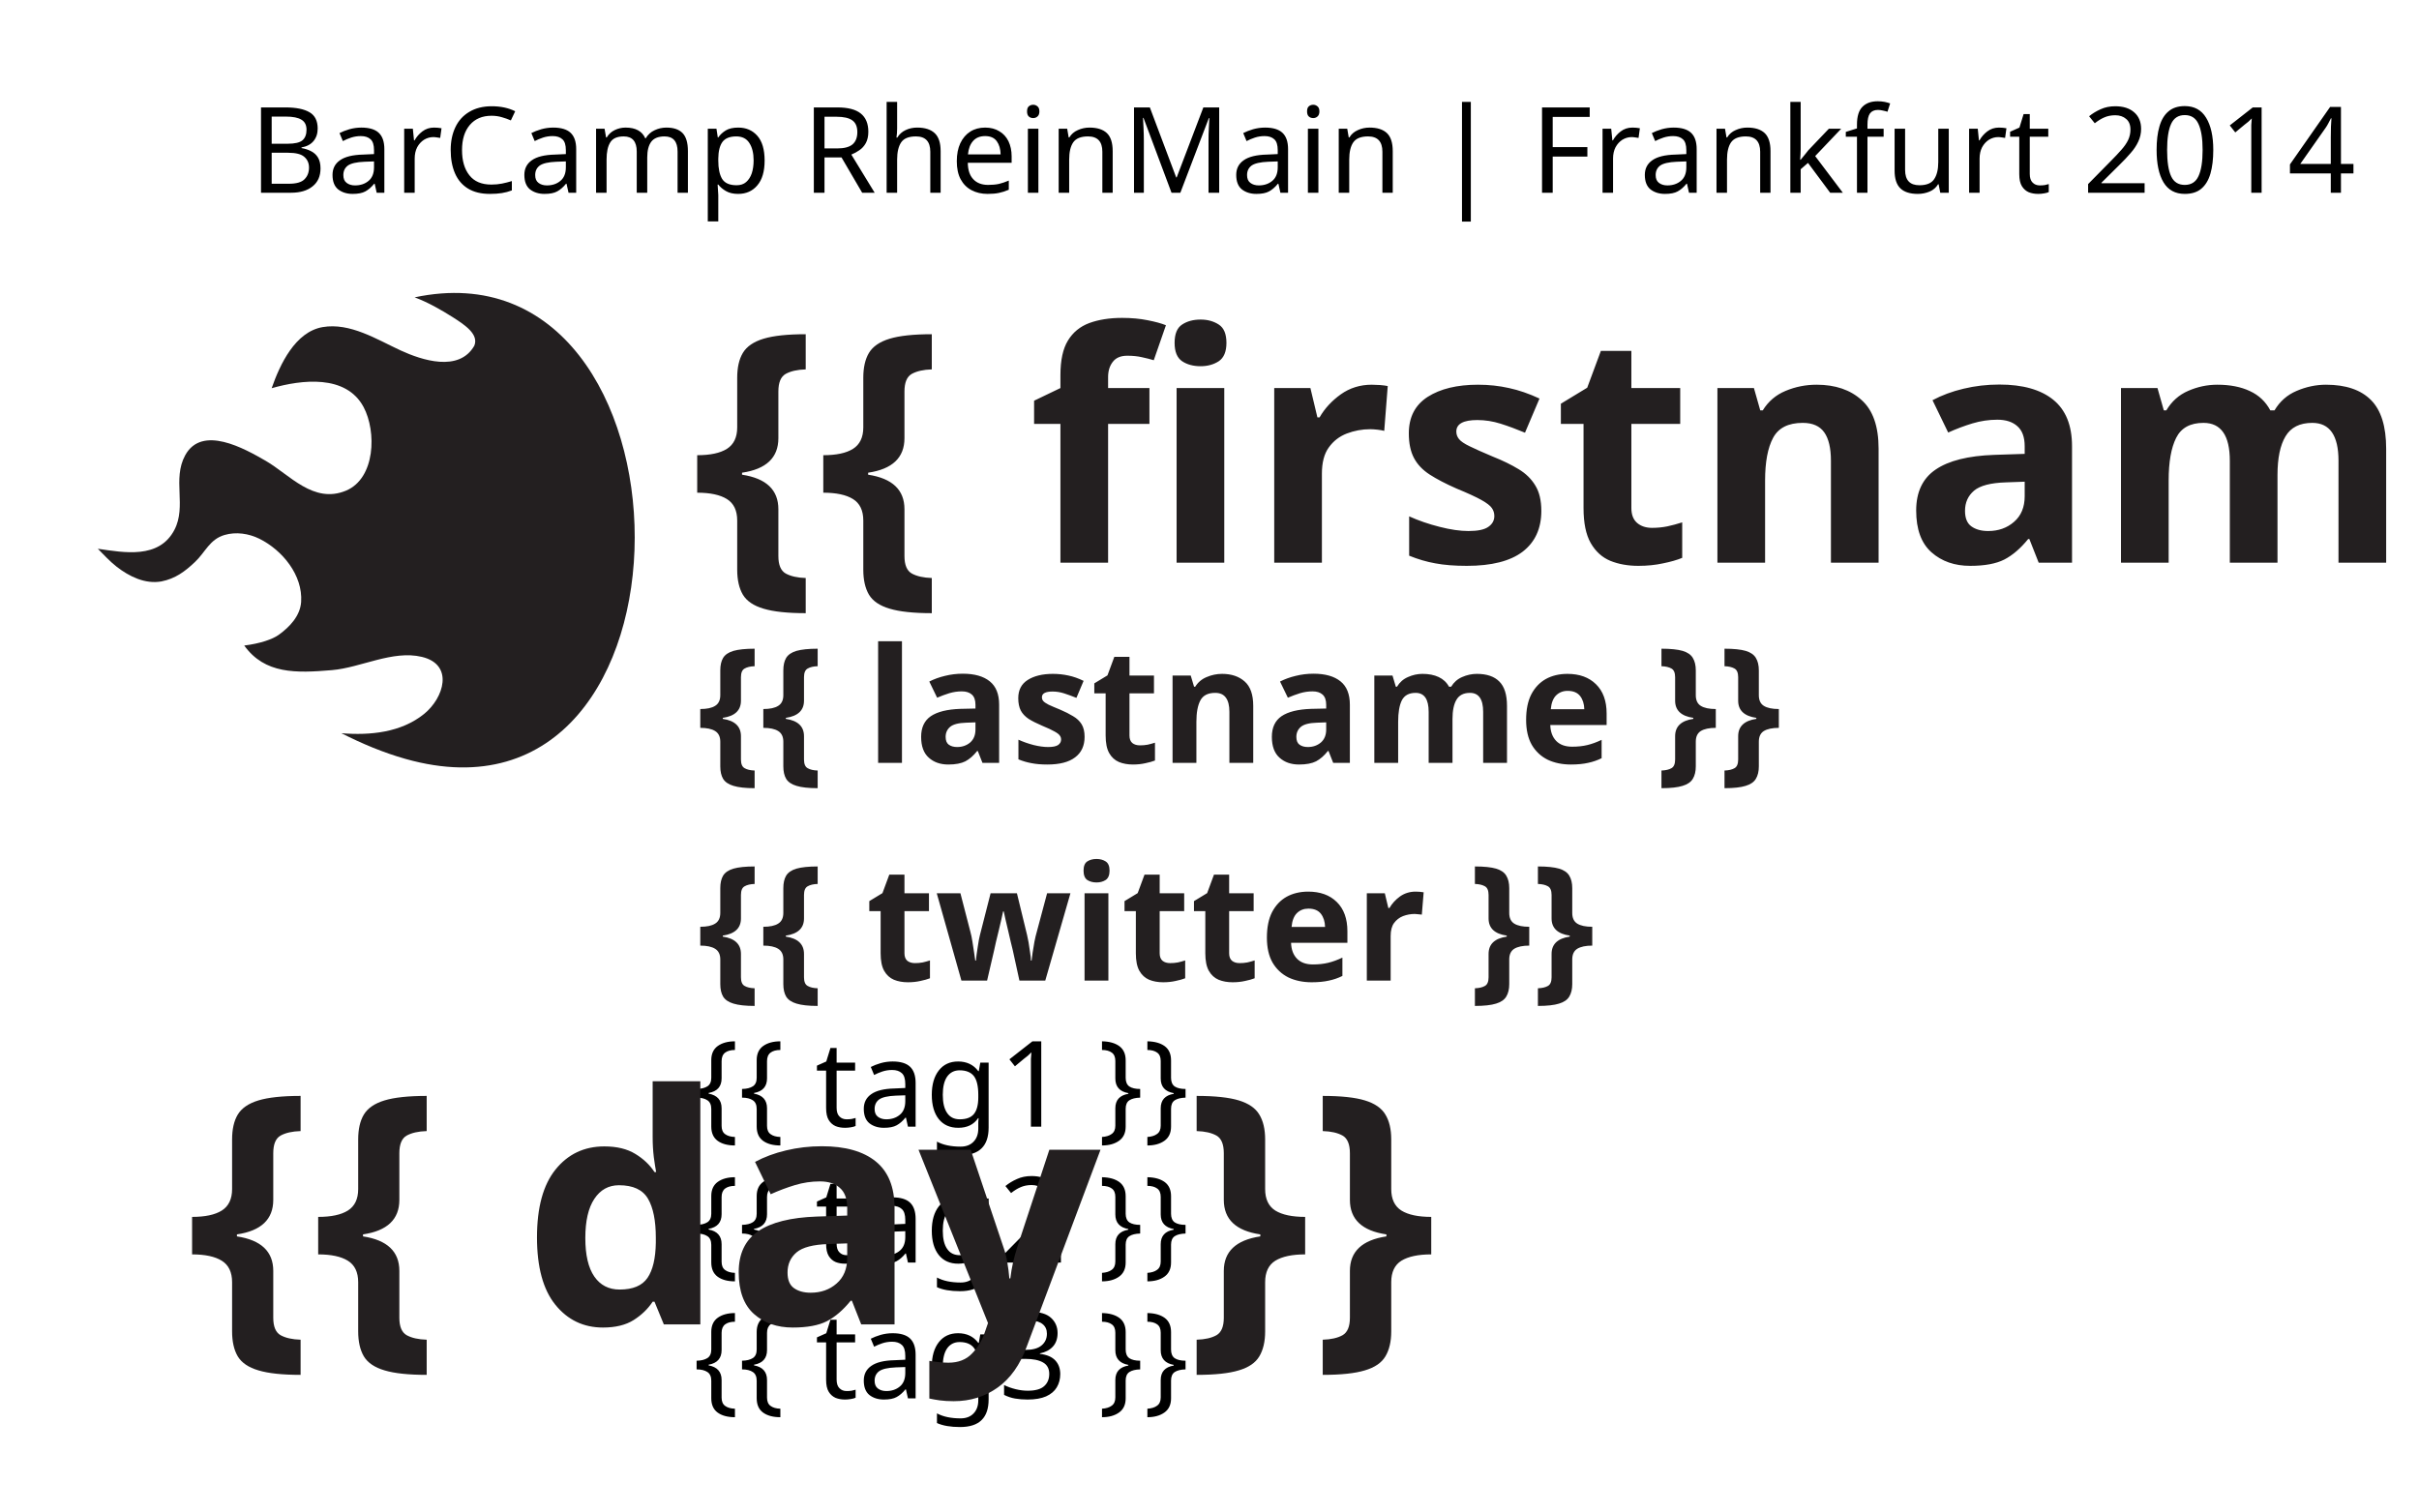
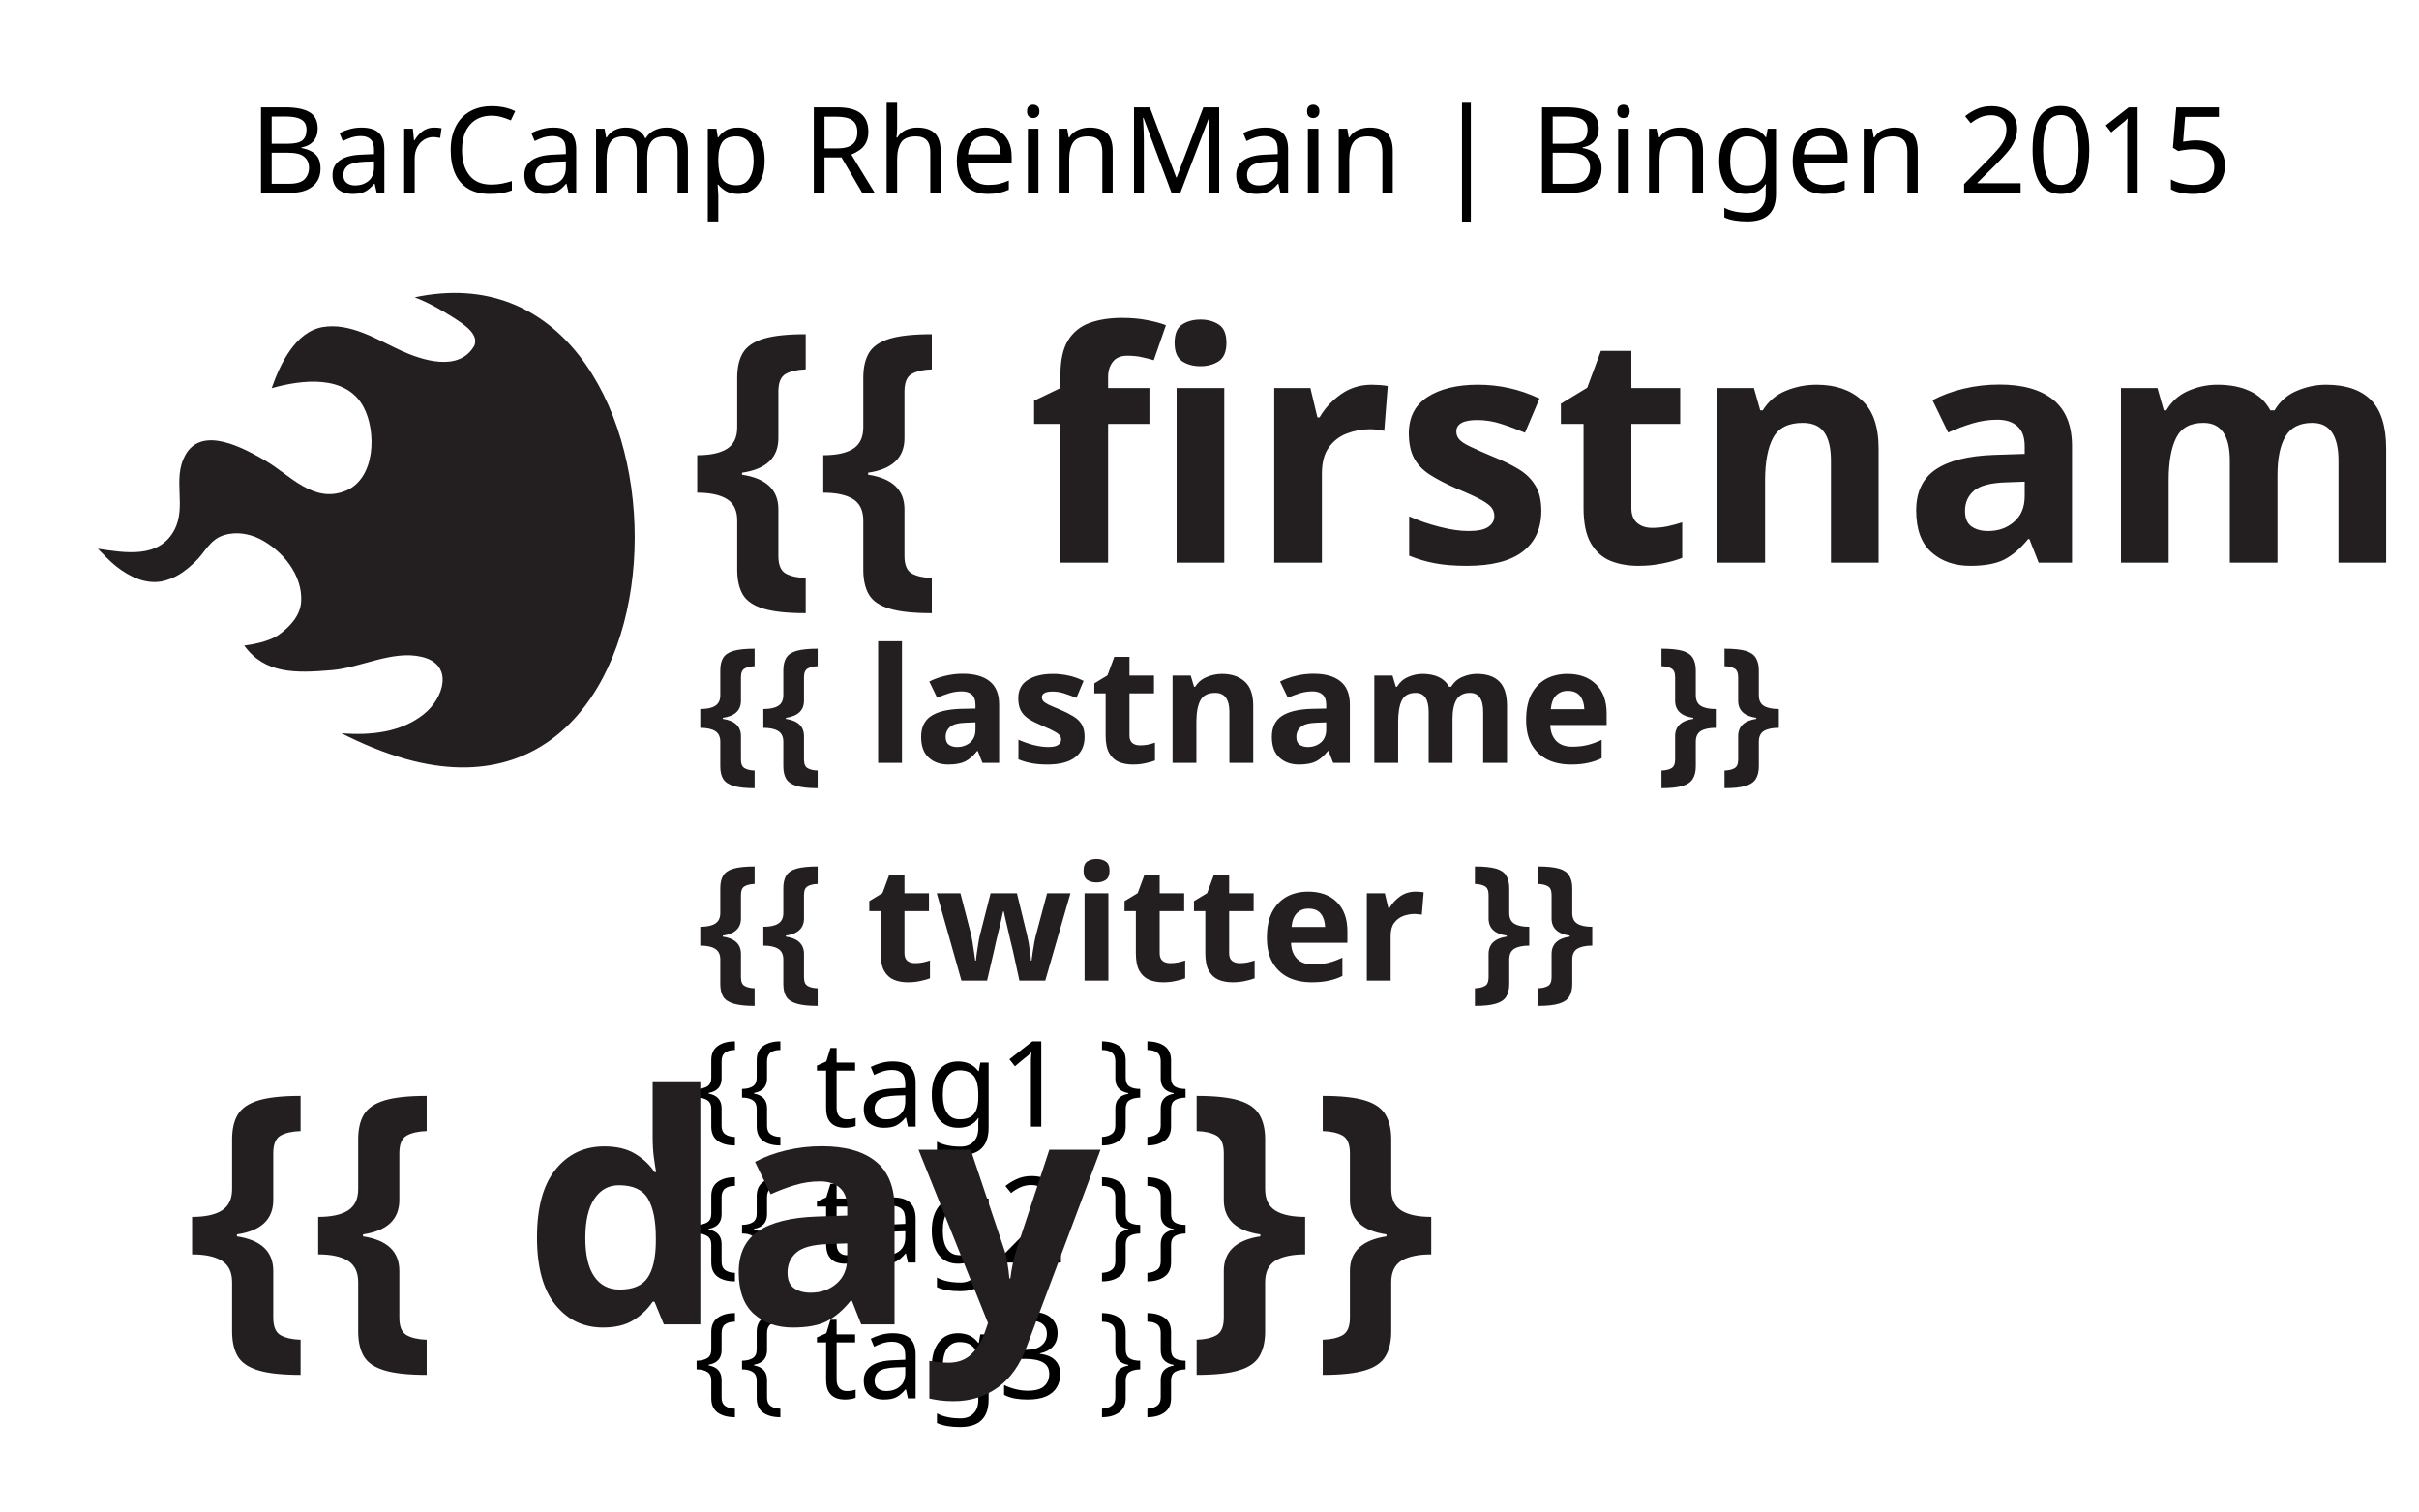
<svg xmlns="http://www.w3.org/2000/svg" id="svg2985" version="1.1" width="283.462" height="177.162" xml:space="preserve">
  <defs id="defs2989">
    <clipPath clipPathUnits="userSpaceOnUse" id="clipPath3015">
      <path d="m 0,141.73 226.77,0 L 226.77,0 0,0 0,141.73 z" id="path3017" />
    </clipPath>
  </defs>
  <g id="g2993" transform="matrix(1.25,0,0,-1.25,0,177.1625)">
    <text transform="scale(1,-1)" id="text2995" x="64.905" y="-88.968">
      <tspan style="font-size:30px;font-variant:normal;font-weight:bold;font-stretch:normal;writing-mode:lr-tb;fill:#231f20;fill-opacity:1;fill-rule:nonzero;stroke:none;font-family:Ubuntu;-inkscape-font-specification:Ubuntu-Bold" id="tspan2997" x="64.905" y="-88.968">{{ firstname }}</tspan>
    </text>
    <text transform="scale(1,-1)" id="text2999" x="65.43" y="-70.201">
      <tspan style="font-size:15px;font-variant:normal;font-weight:bold;font-stretch:normal;writing-mode:lr-tb;fill:#231f20;fill-opacity:1;fill-rule:nonzero;stroke:none;font-family:Ubuntu;-inkscape-font-specification:Ubuntu-Bold" id="tspan3001" x="65.43" y="-70.201">{{ lastname }}</tspan>
    </text>
    <g id="g3011" transform="translate(0,11.11019)">
      <g id="g3013" clip-path="url(#clipPath3015)">
        <g id="g3019" transform="translate(38.8706,102.7393)">
          <path d="M 0,0 C 1.261,-0.472 2.466,-1.16 3.602,-1.881 4.736,-2.604 6.029,-3.475 5.594,-4.536 4.16,-7.047 0.662,-5.891 -1.325,-4.973 c -2.226,1.031 -4.734,2.621 -7.294,2.183 -2.577,-0.441 -4.006,-3.495 -4.785,-5.731 2.809,0.802 6.968,1.314 8.615,-1.762 1.227,-2.293 1.119,-6.688 -1.647,-7.844 -3.049,-1.269 -5.291,1.508 -7.543,2.808 -1.962,1.131 -5.957,3.392 -7.532,0.507 -1.224,-2.247 0.151,-4.77 -1.009,-6.991 -1.441,-2.759 -4.721,-2.127 -7.18,-1.773 0.574,-0.576 1.124,-1.184 1.768,-1.686 1.177,-0.912 2.658,-1.646 4.187,-1.377 1.314,0.262 2.201,0.922 3.154,1.825 0.975,0.921 1.375,2.121 2.763,2.529 1.078,0.318 2.272,0.142 3.271,-0.35 2.16,-1.07 4.087,-3.42 3.916,-5.929 -0.091,-1.313 -1.075,-2.342 -2.093,-3.077 -0.588,-0.423 -1.744,-0.822 -3.241,-1.009 1.934,-2.68 4.831,-2.594 8.228,-2.305 2.701,0.23 5.681,1.894 8.416,1.244 3.046,-0.725 2.069,-3.852 0.221,-5.35 -2.158,-1.746 -5.059,-2.031 -7.757,-1.81 1.93,-0.979 3.936,-1.824 6.02,-2.412 C 28.027,-51.438 27.275,5.785 0,0" style="fill:#231f20;fill-opacity:1;fill-rule:nonzero;stroke:none" id="path3021" />
        </g>
      </g>
    </g>
    <g transform="matrix(1,0,0,-1,0,3.903581)" style="font-size:32px;font-style:normal;font-weight:normal;line-height:125%;letter-spacing:0px;word-spacing:0px;fill:#000000;fill-opacity:1;stroke:none;font-family:Sans" id="text3053">
-       <text xml:space="preserve" style="font-size:32px;font-style:normal;font-weight:normal;line-height:125%;letter-spacing:0px;word-spacing:0px;fill:#000000;fill-opacity:1;stroke:none;font-family:Sans" x="23.376" y="-119.752" id="text3068">
-         <tspan id="tspan3070" x="23.376" y="-119.752" style="font-size:11.2px;font-style:normal;font-variant:normal;font-weight:normal;font-stretch:normal;font-family:Ubuntu;-inkscape-font-specification:Ubuntu">BarCamp RheinMain | Frankfurt 2014</tspan>
+       <text xml:space="preserve" style="font-style:normal;font-weight:normal;font-size:32px;line-height:125%;font-family:Sans;letter-spacing:0px;word-spacing:0px;fill:#000000;fill-opacity:1;stroke:none" x="23.376" y="-119.752" id="text3068">
+         <tspan id="tspan3070" x="23.376" y="-119.752" style="font-style:normal;font-variant:normal;font-weight:normal;font-stretch:normal;font-size:11.2px;font-family:Ubuntu;-inkscape-font-specification:Ubuntu">BarCamp RheinMain | Bingen 2015</tspan>
      </text>
    </g>
    <g id="g3072" style="font-size:32px;font-style:normal;font-weight:normal;line-height:125%;letter-spacing:0px;word-spacing:0px;fill:#000000;fill-opacity:1;stroke:none;font-family:Sans" transform="matrix(1,0,0,-1,41.61606,-83.66559)">
      <text id="text3074" y="-119.752" x="23.376" style="font-size:32px;font-style:normal;font-weight:normal;line-height:125%;letter-spacing:0px;word-spacing:0px;fill:#000000;fill-opacity:1;stroke:none;font-family:Sans" xml:space="preserve">
        <tspan style="font-size:11.2px;font-style:normal;font-variant:normal;font-weight:normal;font-stretch:normal;font-family:Ubuntu;-inkscape-font-specification:Ubuntu" y="-119.752" x="23.376" id="tspan3076">{{ tag1 }}</tspan>
      </text>
      <text xml:space="preserve" style="font-size:32px;font-style:normal;font-weight:normal;line-height:125%;letter-spacing:0px;word-spacing:0px;fill:#000000;fill-opacity:1;stroke:none;font-family:Sans" x="23.376" y="-107.013" id="text3078">
        <tspan id="tspan3080" x="23.376" y="-107.013" style="font-size:11.2px;font-style:normal;font-variant:normal;font-weight:normal;font-stretch:normal;font-family:Ubuntu;-inkscape-font-specification:Ubuntu">{{ tag2 }}</tspan>
      </text>
      <text id="text3082" y="-94.273" x="23.376" style="font-size:32px;font-style:normal;font-weight:normal;line-height:125%;letter-spacing:0px;word-spacing:0px;fill:#000000;fill-opacity:1;stroke:none;font-family:Sans" xml:space="preserve">
        <tspan style="font-size:11.2px;font-style:normal;font-variant:normal;font-weight:normal;font-stretch:normal;font-family:Ubuntu;-inkscape-font-specification:Ubuntu" y="-94.273" x="23.376" id="tspan3084">{{ tag3 }}</tspan>
      </text>
    </g>
    <text y="-17.548" x="17.556" id="text3929" transform="scale(1,-1)">
      <tspan y="-17.548" x="17.556" id="tspan3931" style="font-size:30px;font-variant:normal;font-weight:bold;font-stretch:normal;writing-mode:lr-tb;fill:#231f20;fill-opacity:1;fill-rule:nonzero;stroke:none;font-family:Ubuntu;-inkscape-font-specification:Ubuntu-Bold">{{ day }}</tspan>
    </text>
    <text y="-49.782" x="65.43" id="text3004" transform="scale(1,-1)">
      <tspan y="-49.782" x="65.43" id="tspan3006" style="font-size:15px;font-variant:normal;font-weight:bold;font-stretch:normal;writing-mode:lr-tb;fill:#231f20;fill-opacity:1;fill-rule:nonzero;stroke:none;font-family:Ubuntu;-inkscape-font-specification:Ubuntu-Bold">{{ twitter }}</tspan>
    </text>
  </g>
</svg>
